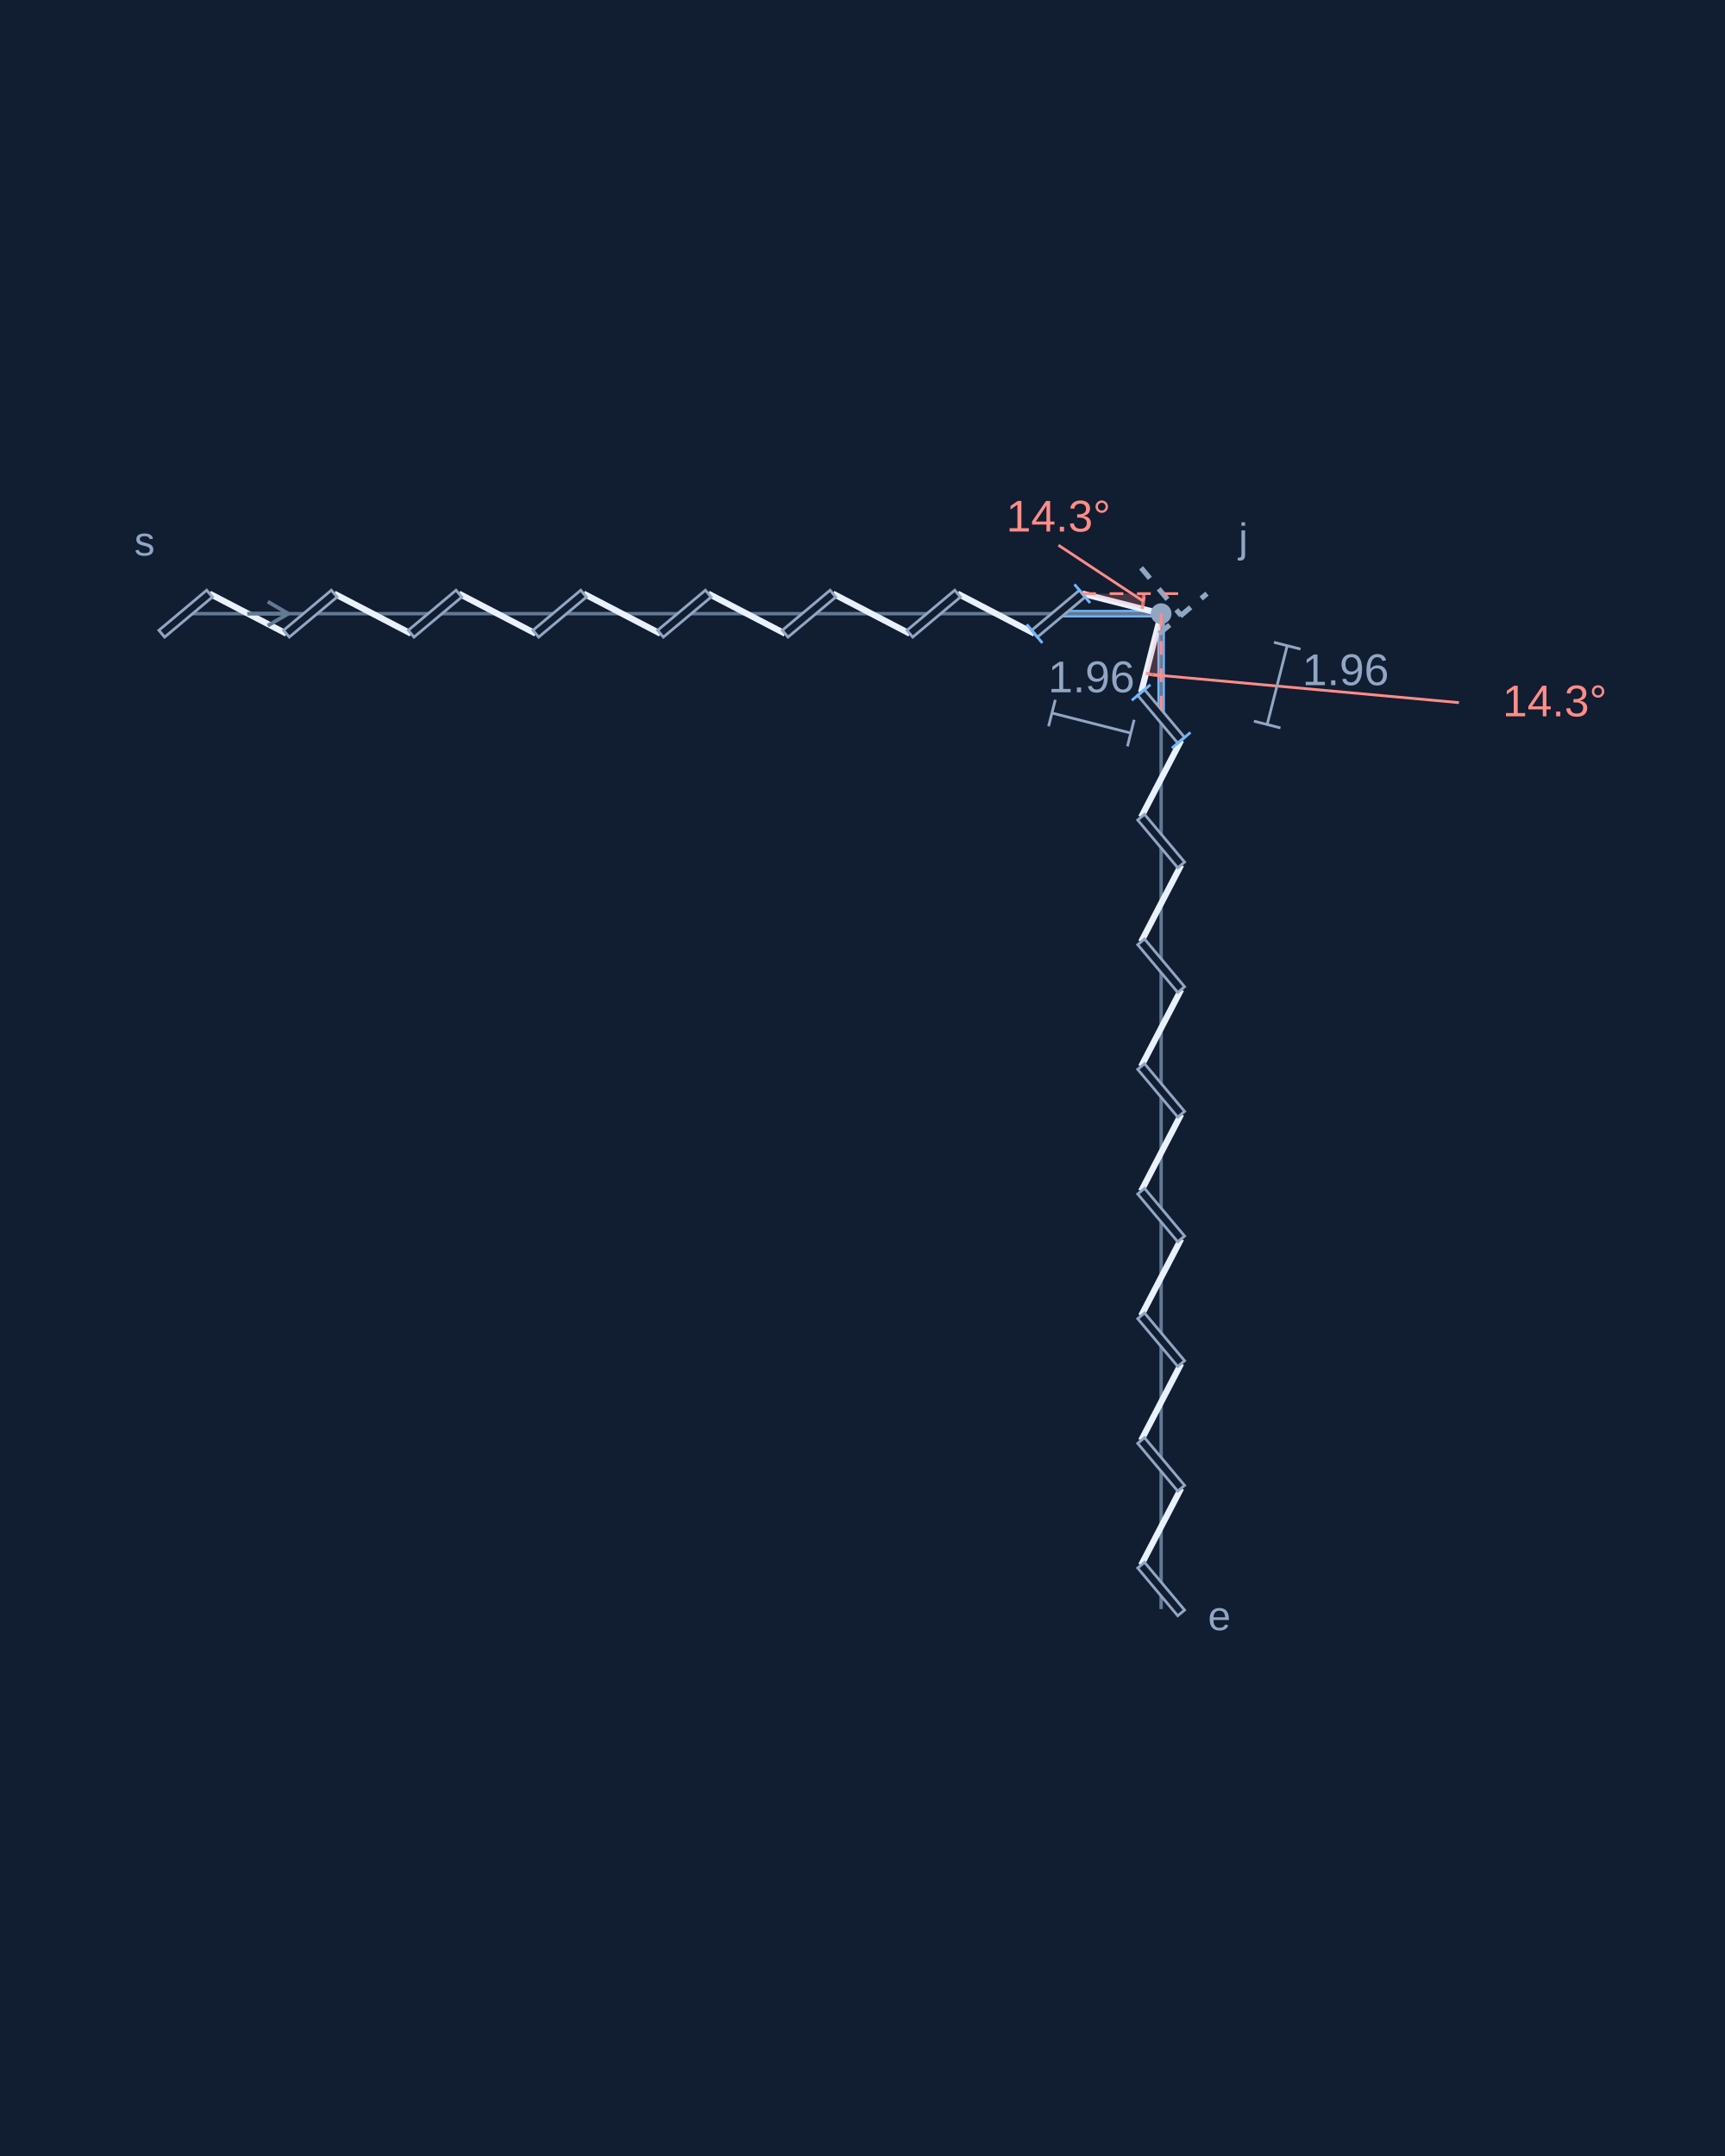
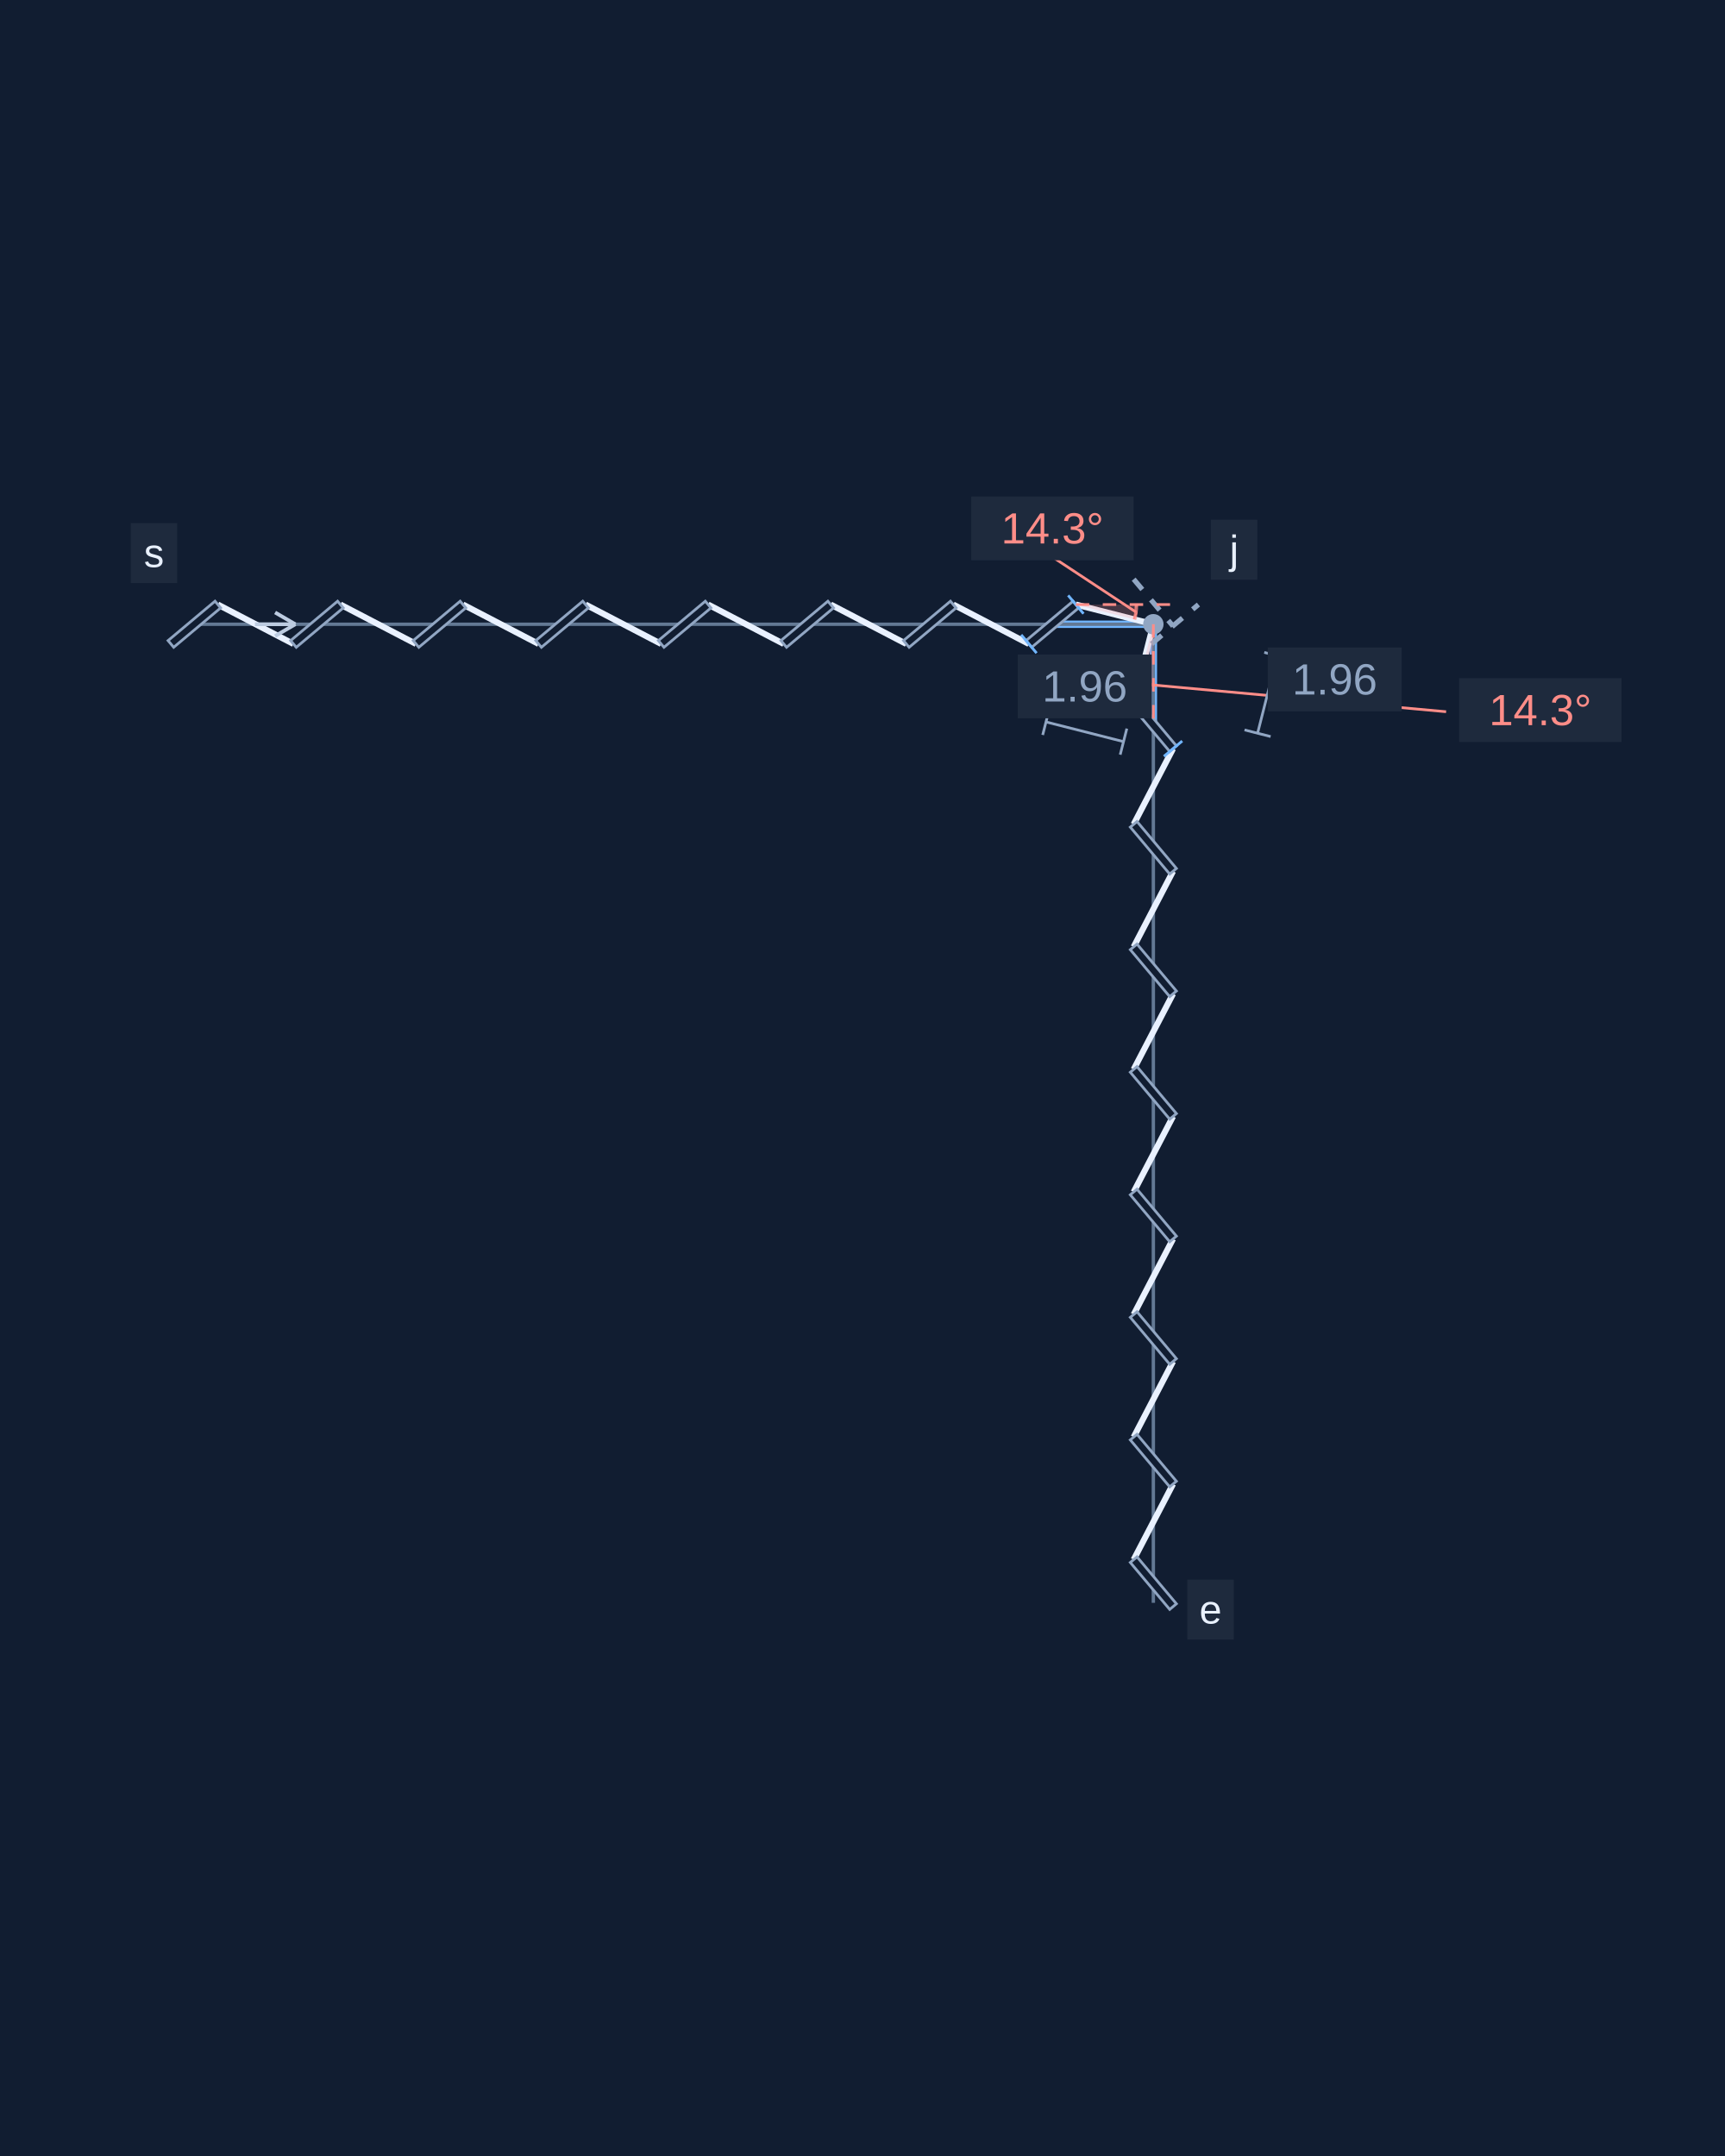
<svg xmlns="http://www.w3.org/2000/svg" width="600" height="750" viewBox="0 0 600 750" role="img" aria-labelledby="title description">
  <rect width="100%" height="100%" fill="#111D31" />
-   <g transform="translate(-84.24352 165.8515) scale(1.19053)">
+   <g transform="translate(-78.69992 170.3375) scale(1.170407)">
    <line class="adjusted-gap" x1="410" y1="70.012" x2="410" y2="40" stroke="#71B6FF" stroke-width="2.2" />
    <line class="adjusted-gap" x1="379.988" y1="40" x2="410" y2="40" stroke="#71B6FF" stroke-width="2.2" />
    <line class="guide" x1="125" y1="40" x2="410" y2="40" stroke="#637994" stroke-width="1" />
    <line class="guide" x1="410" y1="40" x2="410" y2="330.854" stroke="#637994" stroke-width="1" />
    <line class="thread" x1="131.976" y1="34.146" x2="154.451" y2="45.854" stroke="#E9F1FF" stroke-width="1.8" />
    <line class="thread" x1="168.403" y1="34.146" x2="190.878" y2="45.854" stroke="#E9F1FF" stroke-width="1.8" />
    <line class="thread" x1="204.83" y1="34.146" x2="227.304" y2="45.854" stroke="#E9F1FF" stroke-width="1.8" />
    <line class="thread" x1="241.257" y1="34.146" x2="263.731" y2="45.854" stroke="#E9F1FF" stroke-width="1.8" />
    <line class="thread" x1="277.684" y1="34.146" x2="300.158" y2="45.854" stroke="#E9F1FF" stroke-width="1.8" />
    <line class="thread" x1="314.11" y1="34.146" x2="336.585" y2="45.854" stroke="#E9F1FF" stroke-width="1.8" />
    <line class="thread" x1="350.537" y1="34.146" x2="373.012" y2="45.854" stroke="#E9F1FF" stroke-width="1.8" />
    <line class="thread" x1="386.964" y1="34.146" x2="410" y2="40" stroke="#E9F1FF" stroke-width="1.8" />
    <line class="thread" x1="410" y1="40" x2="404.146" y2="63.036" stroke="#E9F1FF" stroke-width="1.8" />
    <line class="thread" x1="415.854" y1="76.988" x2="404.146" y2="99.463" stroke="#E9F1FF" stroke-width="1.8" />
    <line class="thread" x1="415.854" y1="113.415" x2="404.146" y2="135.89" stroke="#E9F1FF" stroke-width="1.8" />
    <line class="thread" x1="415.854" y1="149.842" x2="404.146" y2="172.316" stroke="#E9F1FF" stroke-width="1.8" />
    <line class="thread" x1="415.854" y1="186.269" x2="404.146" y2="208.743" stroke="#E9F1FF" stroke-width="1.8" />
    <line class="thread" x1="415.854" y1="222.696" x2="404.146" y2="245.17" stroke="#E9F1FF" stroke-width="1.8" />
    <line class="thread" x1="415.854" y1="259.122" x2="404.146" y2="281.597" stroke="#E9F1FF" stroke-width="1.8" />
    <line class="thread" x1="415.854" y1="295.549" x2="404.146" y2="318.024" stroke="#E9F1FF" stroke-width="1.8" />
    <line class="slit" x1="118.024" y1="45.854" x2="131.976" y2="34.146" stroke="#111D31" stroke-width="2.6" />
    <polygon class="slit-outline" points="118.859,46.85 132.812,35.142 131.141,33.15 117.188,44.858" fill="#111D31" stroke="#91A6C3" stroke-width="0.8" />
    <line class="slit" x1="154.451" y1="45.854" x2="168.403" y2="34.146" stroke="#111D31" stroke-width="2.6" />
    <polygon class="slit-outline" points="155.286,46.85 169.239,35.142 167.567,33.15 153.615,44.858" fill="#111D31" stroke="#91A6C3" stroke-width="0.8" />
    <line class="slit" x1="190.878" y1="45.854" x2="204.83" y2="34.146" stroke="#111D31" stroke-width="2.6" />
    <polygon class="slit-outline" points="191.713,46.85 205.666,35.142 203.994,33.15 190.042,44.858" fill="#111D31" stroke="#91A6C3" stroke-width="0.8" />
    <line class="slit" x1="227.304" y1="45.854" x2="241.257" y2="34.146" stroke="#111D31" stroke-width="2.6" />
    <polygon class="slit-outline" points="228.14,46.85 242.092,35.142 240.421,33.15 226.469,44.858" fill="#111D31" stroke="#91A6C3" stroke-width="0.8" />
    <line class="slit" x1="263.731" y1="45.854" x2="277.684" y2="34.146" stroke="#111D31" stroke-width="2.6" />
    <polygon class="slit-outline" points="264.567,46.85 278.519,35.142 276.848,33.15 262.896,44.858" fill="#111D31" stroke="#91A6C3" stroke-width="0.8" />
    <line class="slit" x1="300.158" y1="45.854" x2="314.11" y2="34.146" stroke="#111D31" stroke-width="2.6" />
    <polygon class="slit-outline" points="300.994,46.85 314.946,35.142 313.275,33.15 299.323,44.858" fill="#111D31" stroke="#91A6C3" stroke-width="0.8" />
    <line class="slit" x1="336.585" y1="45.854" x2="350.537" y2="34.146" stroke="#111D31" stroke-width="2.6" />
    <polygon class="slit-outline" points="337.421,46.85 351.373,35.142 349.702,33.15 335.749,44.858" fill="#111D31" stroke="#91A6C3" stroke-width="0.8" />
    <line class="slit" x1="373.012" y1="45.854" x2="386.964" y2="34.146" stroke="#111D31" stroke-width="2.6" />
    <polygon class="slit-outline" points="373.848,46.85 387.8,35.142 386.129,33.15 372.176,44.858" fill="#111D31" stroke="#91A6C3" stroke-width="0.8" />
    <line class="adjustment-mark" x1="375.295" y1="48.574" x2="370.729" y2="43.133" stroke="#71B6FF" stroke-width="0.8" />
    <line class="adjustment-mark" x1="389.247" y1="36.867" x2="384.681" y2="31.426" stroke="#71B6FF" stroke-width="0.8" />
    <line class="virtual" x1="409.439" y1="45.854" x2="423.391" y2="34.146" stroke="#91A6C3" stroke-width="1.5" stroke-dasharray="4 4" />
    <line class="slit" x1="404.146" y1="318.024" x2="415.854" y2="331.976" stroke="#111D31" stroke-width="2.6" />
    <polygon class="slit-outline" points="403.15,318.859 414.858,332.812 416.85,331.141 405.142,317.188" fill="#111D31" stroke="#91A6C3" stroke-width="0.8" />
    <line class="slit" x1="404.146" y1="281.597" x2="415.854" y2="295.549" stroke="#111D31" stroke-width="2.6" />
    <polygon class="slit-outline" points="403.15,282.433 414.858,296.385 416.85,294.714 405.142,280.761" fill="#111D31" stroke="#91A6C3" stroke-width="0.8" />
    <line class="slit" x1="404.146" y1="245.17" x2="415.854" y2="259.122" stroke="#111D31" stroke-width="2.6" />
    <polygon class="slit-outline" points="403.15,246.006 414.858,259.958 416.85,258.287 405.142,244.334" fill="#111D31" stroke="#91A6C3" stroke-width="0.8" />
    <line class="slit" x1="404.146" y1="208.743" x2="415.854" y2="222.696" stroke="#111D31" stroke-width="2.6" />
    <polygon class="slit-outline" points="403.15,209.579 414.858,223.531 416.85,221.86 405.142,207.908" fill="#111D31" stroke="#91A6C3" stroke-width="0.8" />
    <line class="slit" x1="404.146" y1="172.316" x2="415.854" y2="186.269" stroke="#111D31" stroke-width="2.6" />
    <polygon class="slit-outline" points="403.15,173.152 414.858,187.104 416.85,185.433 405.142,171.481" fill="#111D31" stroke="#91A6C3" stroke-width="0.8" />
    <line class="slit" x1="404.146" y1="135.89" x2="415.854" y2="149.842" stroke="#111D31" stroke-width="2.6" />
    <polygon class="slit-outline" points="403.15,136.725 414.858,150.677 416.85,149.006 405.142,135.054" fill="#111D31" stroke="#91A6C3" stroke-width="0.8" />
    <line class="slit" x1="404.146" y1="99.463" x2="415.854" y2="113.415" stroke="#111D31" stroke-width="2.6" />
    <polygon class="slit-outline" points="403.15,100.298 414.858,114.251 416.85,112.579 405.142,98.627" fill="#111D31" stroke="#91A6C3" stroke-width="0.8" />
    <line class="slit" x1="404.146" y1="63.036" x2="415.854" y2="76.988" stroke="#111D31" stroke-width="2.6" />
    <polygon class="slit-outline" points="403.15,63.871 414.858,77.824 416.85,76.152 405.142,62.2" fill="#111D31" stroke="#91A6C3" stroke-width="0.8" />
    <line class="adjustment-mark" x1="401.426" y1="65.319" x2="406.867" y2="60.753" stroke="#71B6FF" stroke-width="0.8" />
    <line class="adjustment-mark" x1="413.133" y1="79.271" x2="418.574" y2="74.705" stroke="#71B6FF" stroke-width="0.8" />
    <line class="virtual" x1="404.146" y1="26.609" x2="415.854" y2="40.561" stroke="#91A6C3" stroke-width="1.5" stroke-dasharray="4 4" />
    <circle class="hole" cx="410" cy="40" r="3.036" fill="#91A6C3" />
-     <text class="notation-start" x="113" y="23" text-anchor="middle" font-family="Arial,sans-serif" font-size="12" fill="#91A6C3">s</text>
-     <line class="direction" x1="143" y1="40" x2="155" y2="40" stroke="#637994" stroke-width="1.1" />
-     <line class="direction" x1="155" y1="40" x2="149" y2="36.5" stroke="#637994" stroke-width="1.1" />
-     <line class="direction" x1="155" y1="40" x2="149" y2="43.5" stroke="#637994" stroke-width="1.1" />
-     <text class="notation-end" x="427" y="337" text-anchor="middle" font-family="Arial,sans-serif" font-size="12" fill="#91A6C3">e</text>
-     <text class="notation-junction" x="434" y="22" text-anchor="middle" font-family="Arial,sans-serif" font-size="12" fill="#91A6C3">j</text>
+     <rect class="label-background" x="106.1" y="9.96" width="13.8" height="17.8" fill="#1E2A3D" />
+     <text class="notation-start" x="113" y="23" text-anchor="middle" font-family="Arial" font-size="12" fill="#E9F1FF">s</text>
+     <line class="direction" x1="143" y1="40" x2="155" y2="40" stroke="#BDCCE1" stroke-width="1.1" />
+     <line class="direction" x1="155" y1="40" x2="149" y2="36.5" stroke="#BDCCE1" stroke-width="1.1" />
+     <line class="direction" x1="155" y1="40" x2="149" y2="43.5" stroke="#BDCCE1" stroke-width="1.1" />
+     <rect class="label-background" x="420.1" y="323.96" width="13.8" height="17.8" fill="#1E2A3D" />
+     <text class="notation-end" x="427" y="337" text-anchor="middle" font-family="Arial" font-size="12" fill="#E9F1FF">e</text>
+     <rect class="label-background" x="427.1" y="8.96" width="13.8" height="17.8" fill="#1E2A3D" />
+     <text class="notation-junction" x="434" y="22" text-anchor="middle" font-family="Arial" font-size="12" fill="#E9F1FF">j</text>
    <polygon class="angle-wedge" points="386.964,34.146 404.964,34.146 404.962,34.426 404.955,34.706 404.945,34.986 404.929,35.265 404.91,35.545 404.886,35.824 404.858,36.102 404.825,36.38 404.788,36.658 404.747,36.935 404.701,37.211 404.652,37.486 404.598,37.761 404.539,38.035 404.477,38.308 404.41,38.579" fill="#FF8D88" fill-opacity="0.22" />
    <line class="angle-reference" x1="386.964" y1="34.146" x2="414.964" y2="34.146" stroke="#FF8D88" stroke-width="0.8" stroke-dasharray="4 4" />
    <line class="thread-angle" x1="404.964" y1="34.146" x2="404.962" y2="34.426" stroke="#FF8D88" stroke-width="1" />
    <line class="thread-angle" x1="404.962" y1="34.426" x2="404.955" y2="34.706" stroke="#FF8D88" stroke-width="1" />
    <line class="thread-angle" x1="404.955" y1="34.706" x2="404.945" y2="34.986" stroke="#FF8D88" stroke-width="1" />
    <line class="thread-angle" x1="404.945" y1="34.986" x2="404.929" y2="35.265" stroke="#FF8D88" stroke-width="1" />
    <line class="thread-angle" x1="404.929" y1="35.265" x2="404.91" y2="35.545" stroke="#FF8D88" stroke-width="1" />
    <line class="thread-angle" x1="404.91" y1="35.545" x2="404.886" y2="35.824" stroke="#FF8D88" stroke-width="1" />
    <line class="thread-angle" x1="404.886" y1="35.824" x2="404.858" y2="36.102" stroke="#FF8D88" stroke-width="1" />
    <line class="thread-angle" x1="404.858" y1="36.102" x2="404.825" y2="36.38" stroke="#FF8D88" stroke-width="1" />
    <line class="thread-angle" x1="404.825" y1="36.38" x2="404.788" y2="36.658" stroke="#FF8D88" stroke-width="1" />
    <line class="thread-angle" x1="404.788" y1="36.658" x2="404.747" y2="36.935" stroke="#FF8D88" stroke-width="1" />
    <line class="thread-angle" x1="404.747" y1="36.935" x2="404.701" y2="37.211" stroke="#FF8D88" stroke-width="1" />
    <line class="thread-angle" x1="404.701" y1="37.211" x2="404.652" y2="37.486" stroke="#FF8D88" stroke-width="1" />
    <line class="thread-angle" x1="404.652" y1="37.486" x2="404.598" y2="37.761" stroke="#FF8D88" stroke-width="1" />
    <line class="thread-angle" x1="404.598" y1="37.761" x2="404.539" y2="38.035" stroke="#FF8D88" stroke-width="1" />
    <line class="thread-angle" x1="404.539" y1="38.035" x2="404.477" y2="38.308" stroke="#FF8D88" stroke-width="1" />
    <line class="thread-angle" x1="404.477" y1="38.308" x2="404.41" y2="38.579" stroke="#FF8D88" stroke-width="1" />
    <line class="angle-leader" x1="380" y1="20" x2="404.825" y2="36.38" stroke="#FF8D88" stroke-width="0.8" />
-     <text class="thread-angle-value" x="380" y="16" text-anchor="middle" font-family="Arial,sans-serif" font-size="13" fill="#FF8D88">14.3°</text>
+     <rect class="label-background" x="355.875" y="2.04" width="48.25" height="18.95" fill="#1E2A3D" />
+     <text class="thread-angle-value" x="380" y="16" text-anchor="middle" font-family="Arial" font-size="13" fill="#FF8D88">14.3°</text>
    <polygon class="angle-wedge" points="410,40 410,58 409.72,57.998 409.44,57.991 409.16,57.98 408.881,57.965 408.602,57.946 408.323,57.922 408.044,57.893 407.766,57.861 407.489,57.824 407.212,57.783 406.936,57.737 406.66,57.687 406.385,57.633 406.112,57.575 405.839,57.512 405.567,57.446" fill="#FF8D88" fill-opacity="0.22" />
    <line class="angle-reference" x1="410" y1="40" x2="410" y2="68" stroke="#FF8D88" stroke-width="0.8" stroke-dasharray="4 4" />
    <line class="thread-angle" x1="410" y1="58" x2="409.72" y2="57.998" stroke="#FF8D88" stroke-width="1" />
    <line class="thread-angle" x1="409.72" y1="57.998" x2="409.44" y2="57.991" stroke="#FF8D88" stroke-width="1" />
    <line class="thread-angle" x1="409.44" y1="57.991" x2="409.16" y2="57.98" stroke="#FF8D88" stroke-width="1" />
    <line class="thread-angle" x1="409.16" y1="57.98" x2="408.881" y2="57.965" stroke="#FF8D88" stroke-width="1" />
    <line class="thread-angle" x1="408.881" y1="57.965" x2="408.602" y2="57.946" stroke="#FF8D88" stroke-width="1" />
    <line class="thread-angle" x1="408.602" y1="57.946" x2="408.323" y2="57.922" stroke="#FF8D88" stroke-width="1" />
    <line class="thread-angle" x1="408.323" y1="57.922" x2="408.044" y2="57.893" stroke="#FF8D88" stroke-width="1" />
    <line class="thread-angle" x1="408.044" y1="57.893" x2="407.766" y2="57.861" stroke="#FF8D88" stroke-width="1" />
    <line class="thread-angle" x1="407.766" y1="57.861" x2="407.489" y2="57.824" stroke="#FF8D88" stroke-width="1" />
    <line class="thread-angle" x1="407.489" y1="57.824" x2="407.212" y2="57.783" stroke="#FF8D88" stroke-width="1" />
    <line class="thread-angle" x1="407.212" y1="57.783" x2="406.936" y2="57.737" stroke="#FF8D88" stroke-width="1" />
    <line class="thread-angle" x1="406.936" y1="57.737" x2="406.66" y2="57.687" stroke="#FF8D88" stroke-width="1" />
    <line class="thread-angle" x1="406.66" y1="57.687" x2="406.385" y2="57.633" stroke="#FF8D88" stroke-width="1" />
    <line class="thread-angle" x1="406.385" y1="57.633" x2="406.112" y2="57.575" stroke="#FF8D88" stroke-width="1" />
    <line class="thread-angle" x1="406.112" y1="57.575" x2="405.839" y2="57.512" stroke="#FF8D88" stroke-width="1" />
    <line class="thread-angle" x1="405.839" y1="57.512" x2="405.567" y2="57.446" stroke="#FF8D88" stroke-width="1" />
    <line class="angle-leader" x1="497" y1="66" x2="407.766" y2="57.861" stroke="#FF8D88" stroke-width="0.8" />
-     <text class="thread-angle-value" x="525" y="70" text-anchor="middle" font-family="Arial,sans-serif" font-size="13" fill="#FF8D88">14.3°</text>
+     <rect class="label-background" x="500.875" y="56.04" width="48.25" height="18.95" fill="#1E2A3D" />
+     <text class="thread-angle-value" x="525" y="70" text-anchor="middle" font-family="Arial" font-size="13" fill="#FF8D88">14.3°</text>
    <line class="thread-length-dimension" x1="378.098" y1="69.037" x2="401.134" y2="74.891" stroke="#91A6C3" stroke-width="0.8" />
    <line class="thread-length-dimension" x1="377.113" y1="72.914" x2="379.083" y2="65.161" stroke="#91A6C3" stroke-width="0.8" />
    <line class="thread-length-dimension" x1="400.149" y1="78.768" x2="402.119" y2="71.014" stroke="#91A6C3" stroke-width="0.8" />
-     <text class="thread-length-value" x="389.616" y="62.964" text-anchor="middle" font-family="Arial,sans-serif" font-size="13" fill="#91A6C3">1.96</text>
+     <rect class="label-background" x="369.716" y="49.004" width="39.8" height="18.95" fill="#1E2A3D" />
+     <text class="thread-length-value" x="389.616" y="62.964" text-anchor="middle" font-family="Arial" font-size="13" fill="#91A6C3">1.96</text>
    <line class="thread-length-dimension" x1="446.83" y1="49.359" x2="440.976" y2="72.395" stroke="#91A6C3" stroke-width="0.8" />
    <line class="thread-length-dimension" x1="442.953" y1="48.374" x2="450.706" y2="50.344" stroke="#91A6C3" stroke-width="0.8" />
    <line class="thread-length-dimension" x1="437.099" y1="71.409" x2="444.853" y2="73.38" stroke="#91A6C3" stroke-width="0.8" />
-     <text class="thread-length-value" x="463.903" y="60.877" text-anchor="middle" font-family="Arial,sans-serif" font-size="13" fill="#91A6C3">1.96</text>
+     <rect class="label-background" x="444.003" y="46.917" width="39.8" height="18.95" fill="#1E2A3D" />
+     <text class="thread-length-value" x="463.903" y="60.877" text-anchor="middle" font-family="Arial" font-size="13" fill="#91A6C3">1.96</text>
  </g>
</svg>
